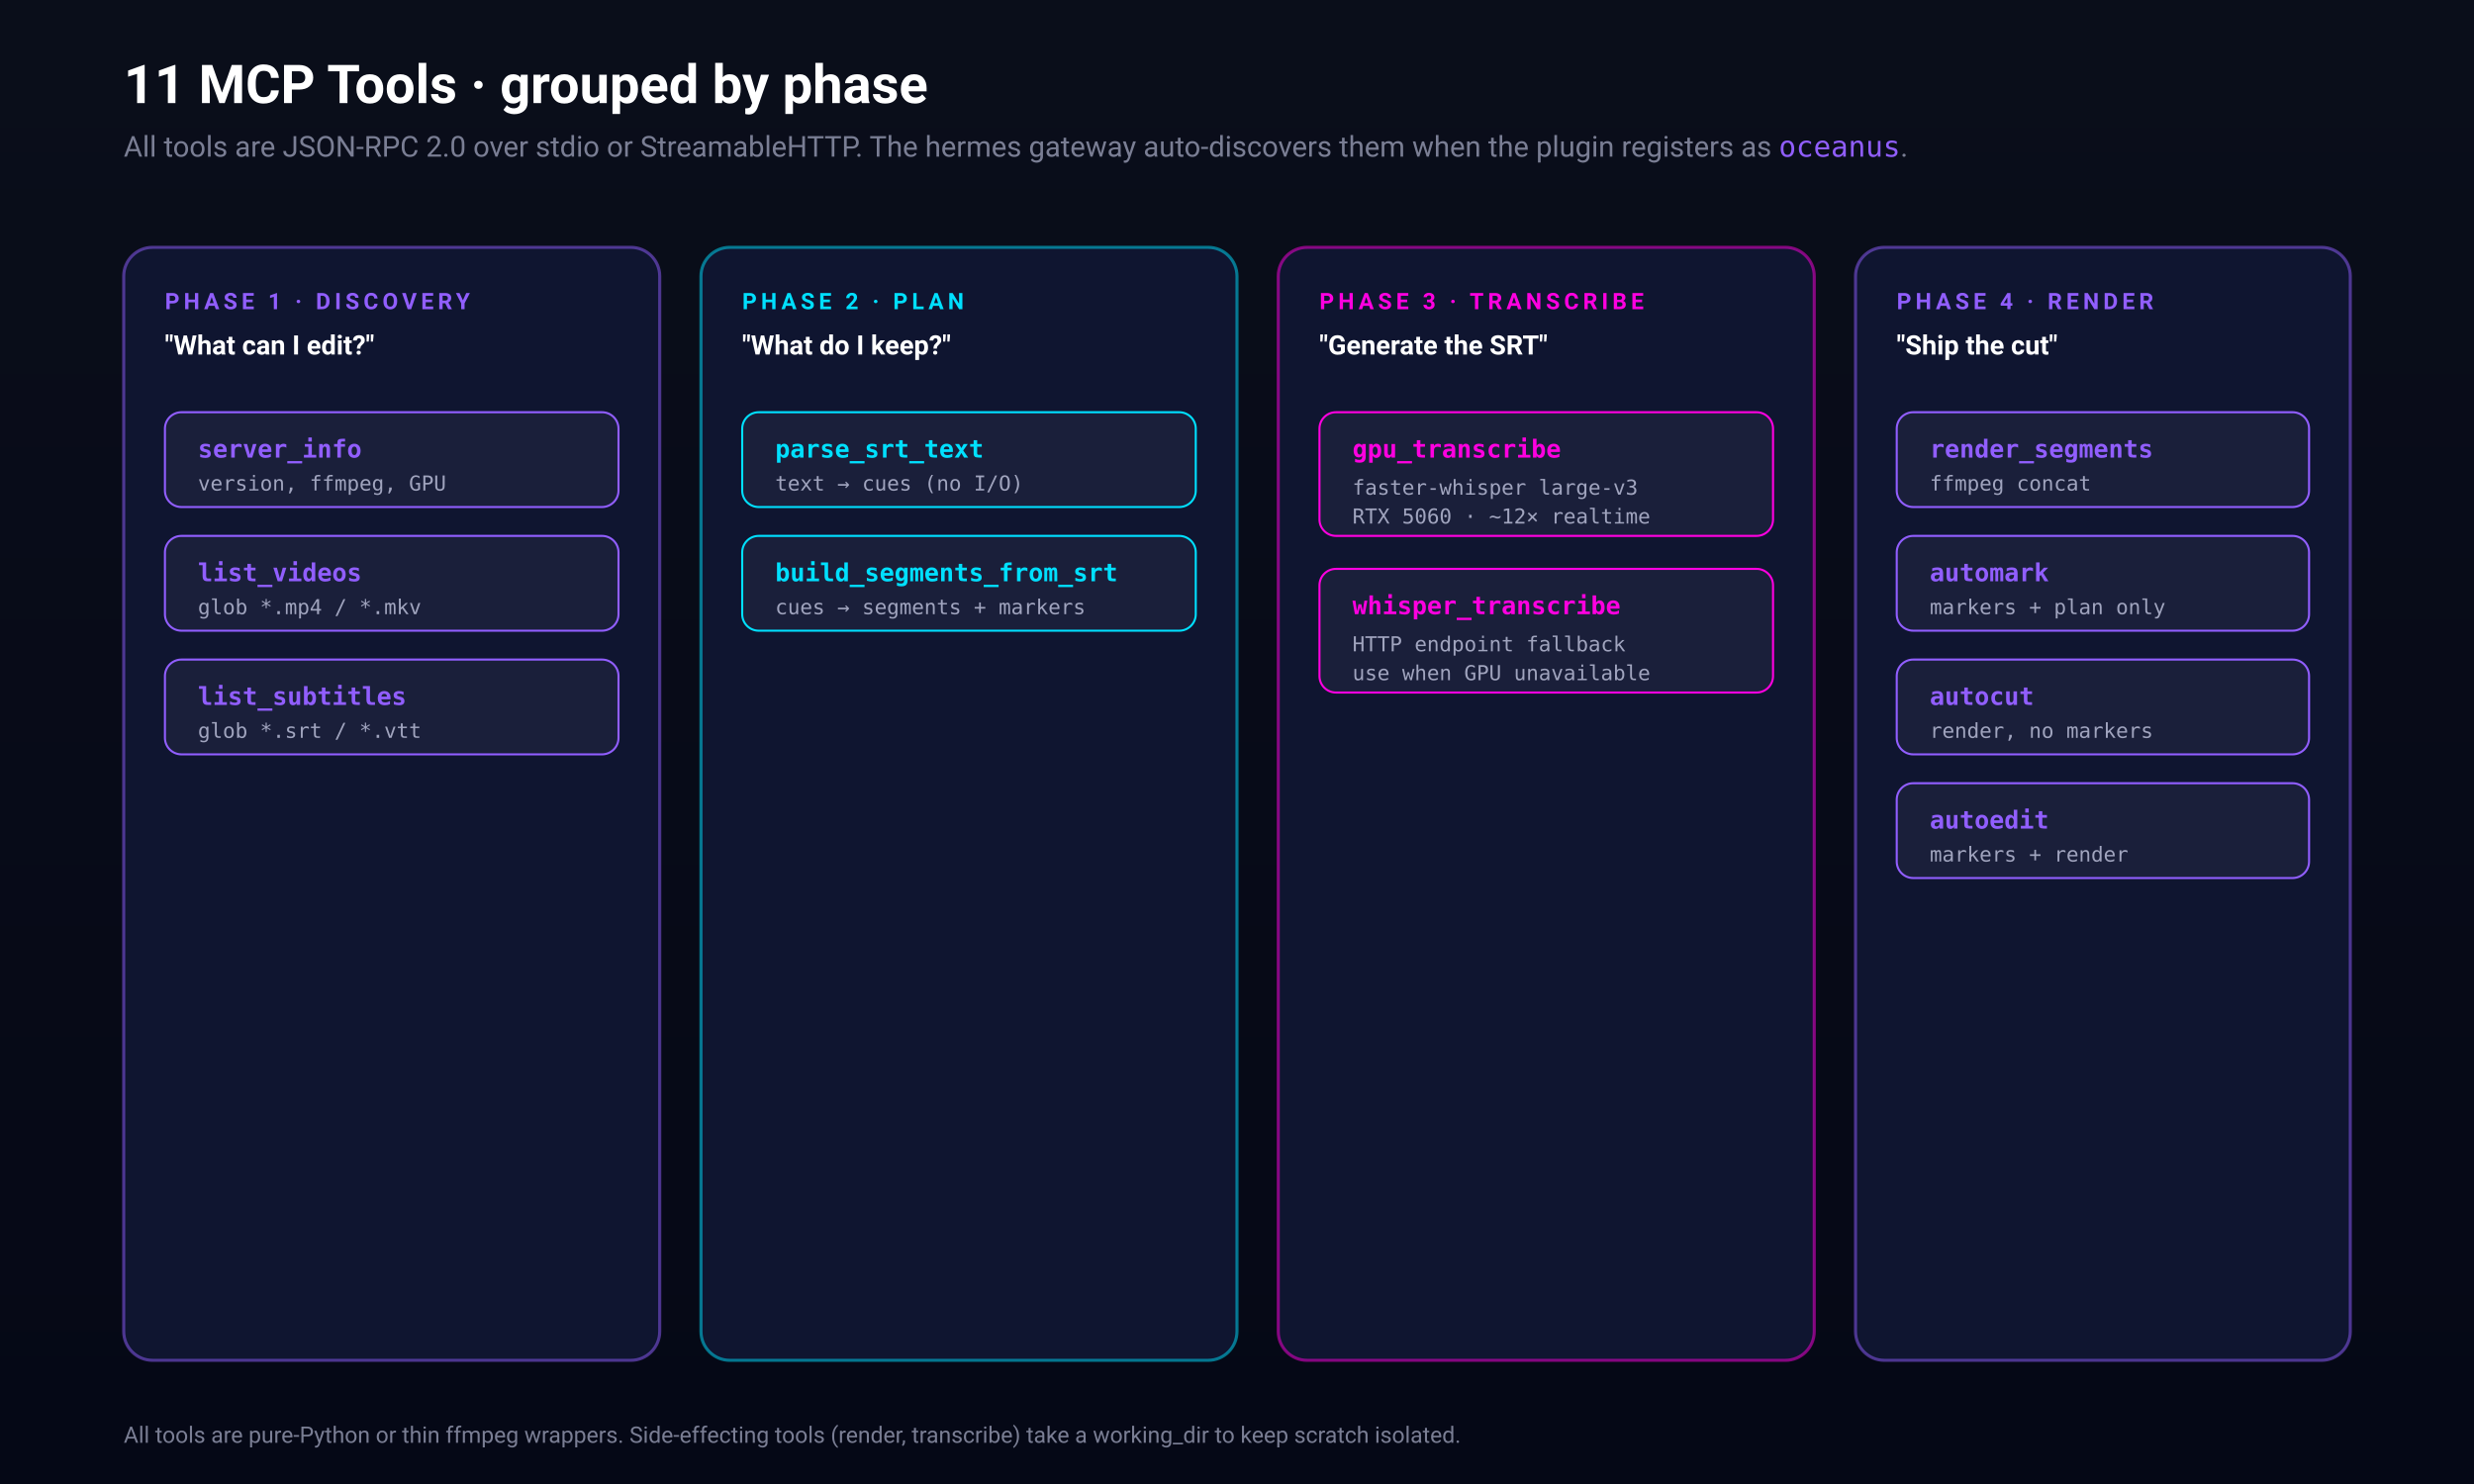
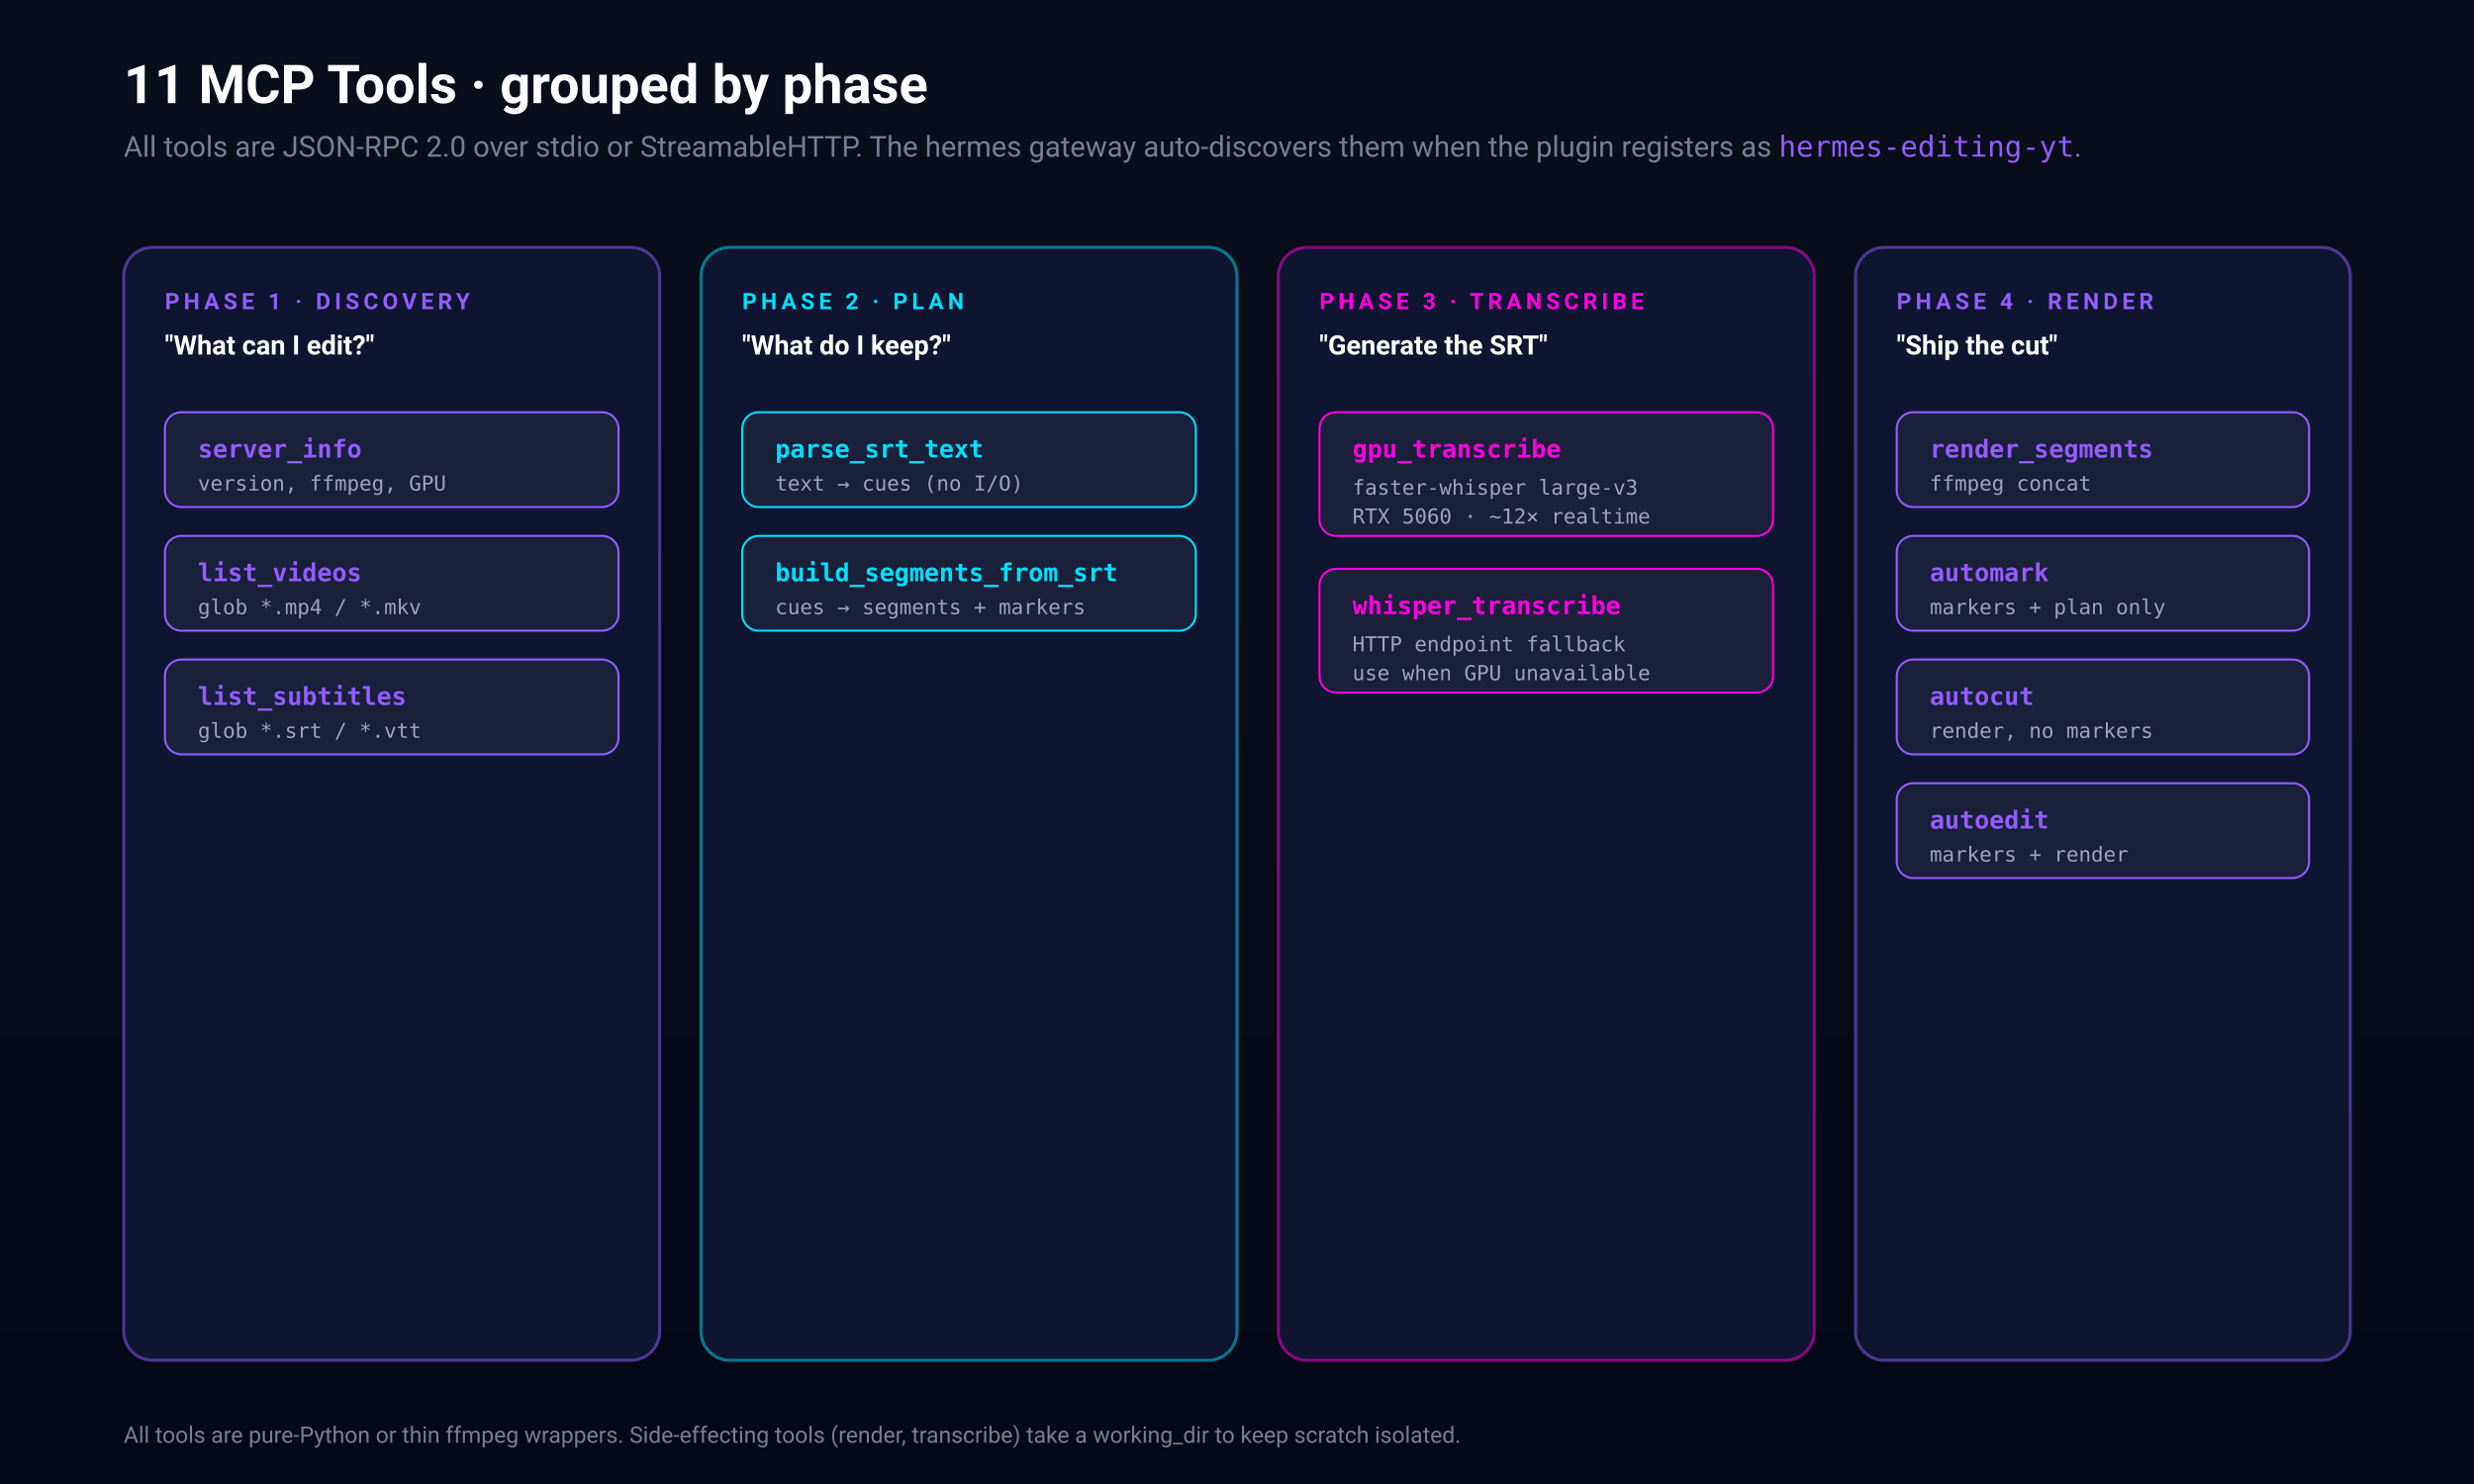
<svg xmlns="http://www.w3.org/2000/svg" viewBox="0 0 1200 720" font-family="ui-sans-serif, system-ui, -apple-system, 'Segoe UI', Roboto, sans-serif">
  <defs>
    <linearGradient id="bg" x1="0" y1="0" x2="0" y2="1">
      <stop offset="0" stop-color="#0a0e1a" />
      <stop offset="1" stop-color="#050816" />
    </linearGradient>
  </defs>
  <rect width="1200" height="720" fill="url(#bg)" />
  <text x="60" y="50" font-size="26" font-weight="700" fill="#ffffff">11 MCP Tools · grouped by phase</text>
-   <text x="60" y="76" font-size="14" fill="#7a7e94">All tools are JSON-RPC 2.0 over stdio or StreamableHTTP. The hermes gateway auto-discovers them when the plugin registers as <tspan font-family="ui-monospace, monospace" fill="#915eff">oceanus</tspan>.</text>
+   <text x="60" y="76" font-size="14" fill="#7a7e94">All tools are JSON-RPC 2.0 over stdio or StreamableHTTP. The hermes gateway auto-discovers them when the plugin registers as <tspan font-family="ui-monospace, monospace" fill="#915eff">hermes-editing-yt</tspan>.</text>
  <g>
    <rect x="60" y="120" width="260" height="540" rx="14" fill="#0f1530" stroke="#915eff" stroke-width="1.5" stroke-opacity="0.5" />
    <text x="80" y="150" font-size="11" font-weight="700" fill="#915eff" letter-spacing="2">PHASE 1 · DISCOVERY</text>
    <text x="80" y="172" font-size="13" font-weight="700" fill="#ffffff">"What can I edit?"</text>
    <g font-family="ui-monospace, monospace">
      <rect x="80" y="200" width="220" height="46" rx="8" fill="#1a1f3a" stroke="#915eff" stroke-width="1" />
      <text x="96" y="222" font-size="12" fill="#915eff" font-weight="700">server_info</text>
      <text x="96" y="238" font-size="10" fill="#a0a4be">version, ffmpeg, GPU</text>
      <rect x="80" y="260" width="220" height="46" rx="8" fill="#1a1f3a" stroke="#915eff" stroke-width="1" />
      <text x="96" y="282" font-size="12" fill="#915eff" font-weight="700">list_videos</text>
      <text x="96" y="298" font-size="10" fill="#a0a4be">glob *.mp4 / *.mkv</text>
      <rect x="80" y="320" width="220" height="46" rx="8" fill="#1a1f3a" stroke="#915eff" stroke-width="1" />
      <text x="96" y="342" font-size="12" fill="#915eff" font-weight="700">list_subtitles</text>
      <text x="96" y="358" font-size="10" fill="#a0a4be">glob *.srt / *.vtt</text>
    </g>
  </g>
  <g>
    <rect x="340" y="120" width="260" height="540" rx="14" fill="#0f1530" stroke="#00E0FF" stroke-width="1.5" stroke-opacity="0.5" />
    <text x="360" y="150" font-size="11" font-weight="700" fill="#00E0FF" letter-spacing="2">PHASE 2 · PLAN</text>
    <text x="360" y="172" font-size="13" font-weight="700" fill="#ffffff">"What do I keep?"</text>
    <g font-family="ui-monospace, monospace">
      <rect x="360" y="200" width="220" height="46" rx="8" fill="#1a1f3a" stroke="#00E0FF" stroke-width="1" />
      <text x="376" y="222" font-size="12" fill="#00E0FF" font-weight="700">parse_srt_text</text>
      <text x="376" y="238" font-size="10" fill="#a0a4be">text → cues (no I/O)</text>
      <rect x="360" y="260" width="220" height="46" rx="8" fill="#1a1f3a" stroke="#00E0FF" stroke-width="1" />
      <text x="376" y="282" font-size="12" fill="#00E0FF" font-weight="700">build_segments_from_srt</text>
      <text x="376" y="298" font-size="10" fill="#a0a4be">cues → segments + markers</text>
    </g>
  </g>
  <g>
    <rect x="620" y="120" width="260" height="540" rx="14" fill="#0f1530" stroke="#FF00E0" stroke-width="1.5" stroke-opacity="0.5" />
    <text x="640" y="150" font-size="11" font-weight="700" fill="#FF00E0" letter-spacing="2">PHASE 3 · TRANSCRIBE</text>
    <text x="640" y="172" font-size="13" font-weight="700" fill="#ffffff">"Generate the SRT"</text>
    <g font-family="ui-monospace, monospace">
      <rect x="640" y="200" width="220" height="60" rx="8" fill="#1a1f3a" stroke="#FF00E0" stroke-width="1" />
      <text x="656" y="222" font-size="12" fill="#FF00E0" font-weight="700">gpu_transcribe</text>
      <text x="656" y="240" font-size="10" fill="#a0a4be">faster-whisper large-v3</text>
      <text x="656" y="254" font-size="10" fill="#a0a4be">RTX 5060 · ~12× realtime</text>
      <rect x="640" y="276" width="220" height="60" rx="8" fill="#1a1f3a" stroke="#FF00E0" stroke-width="1" />
      <text x="656" y="298" font-size="12" fill="#FF00E0" font-weight="700">whisper_transcribe</text>
      <text x="656" y="316" font-size="10" fill="#a0a4be">HTTP endpoint fallback</text>
      <text x="656" y="330" font-size="10" fill="#a0a4be">use when GPU unavailable</text>
    </g>
  </g>
  <g>
    <rect x="900" y="120" width="240" height="540" rx="14" fill="#0f1530" stroke="#915eff" stroke-width="1.5" stroke-opacity="0.5" />
    <text x="920" y="150" font-size="11" font-weight="700" fill="#915eff" letter-spacing="2">PHASE 4 · RENDER</text>
    <text x="920" y="172" font-size="13" font-weight="700" fill="#ffffff">"Ship the cut"</text>
    <g font-family="ui-monospace, monospace">
      <rect x="920" y="200" width="200" height="46" rx="8" fill="#1a1f3a" stroke="#915eff" stroke-width="1" />
      <text x="936" y="222" font-size="12" fill="#915eff" font-weight="700">render_segments</text>
      <text x="936" y="238" font-size="10" fill="#a0a4be">ffmpeg concat</text>
      <rect x="920" y="260" width="200" height="46" rx="8" fill="#1a1f3a" stroke="#915eff" stroke-width="1" />
      <text x="936" y="282" font-size="12" fill="#915eff" font-weight="700">automark</text>
      <text x="936" y="298" font-size="10" fill="#a0a4be">markers + plan only</text>
      <rect x="920" y="320" width="200" height="46" rx="8" fill="#1a1f3a" stroke="#915eff" stroke-width="1" />
      <text x="936" y="342" font-size="12" fill="#915eff" font-weight="700">autocut</text>
      <text x="936" y="358" font-size="10" fill="#a0a4be">render, no markers</text>
      <rect x="920" y="380" width="200" height="46" rx="8" fill="#1a1f3a" stroke="#915eff" stroke-width="1" />
      <text x="936" y="402" font-size="12" fill="#915eff" font-weight="700">autoedit</text>
      <text x="936" y="418" font-size="10" fill="#a0a4be">markers + render</text>
    </g>
  </g>
  <text x="60" y="700" font-size="11" fill="#7a7e94">All tools are pure-Python or thin ffmpeg wrappers. Side-effecting tools (render, transcribe) take a working_dir to keep scratch isolated.</text>
</svg>
